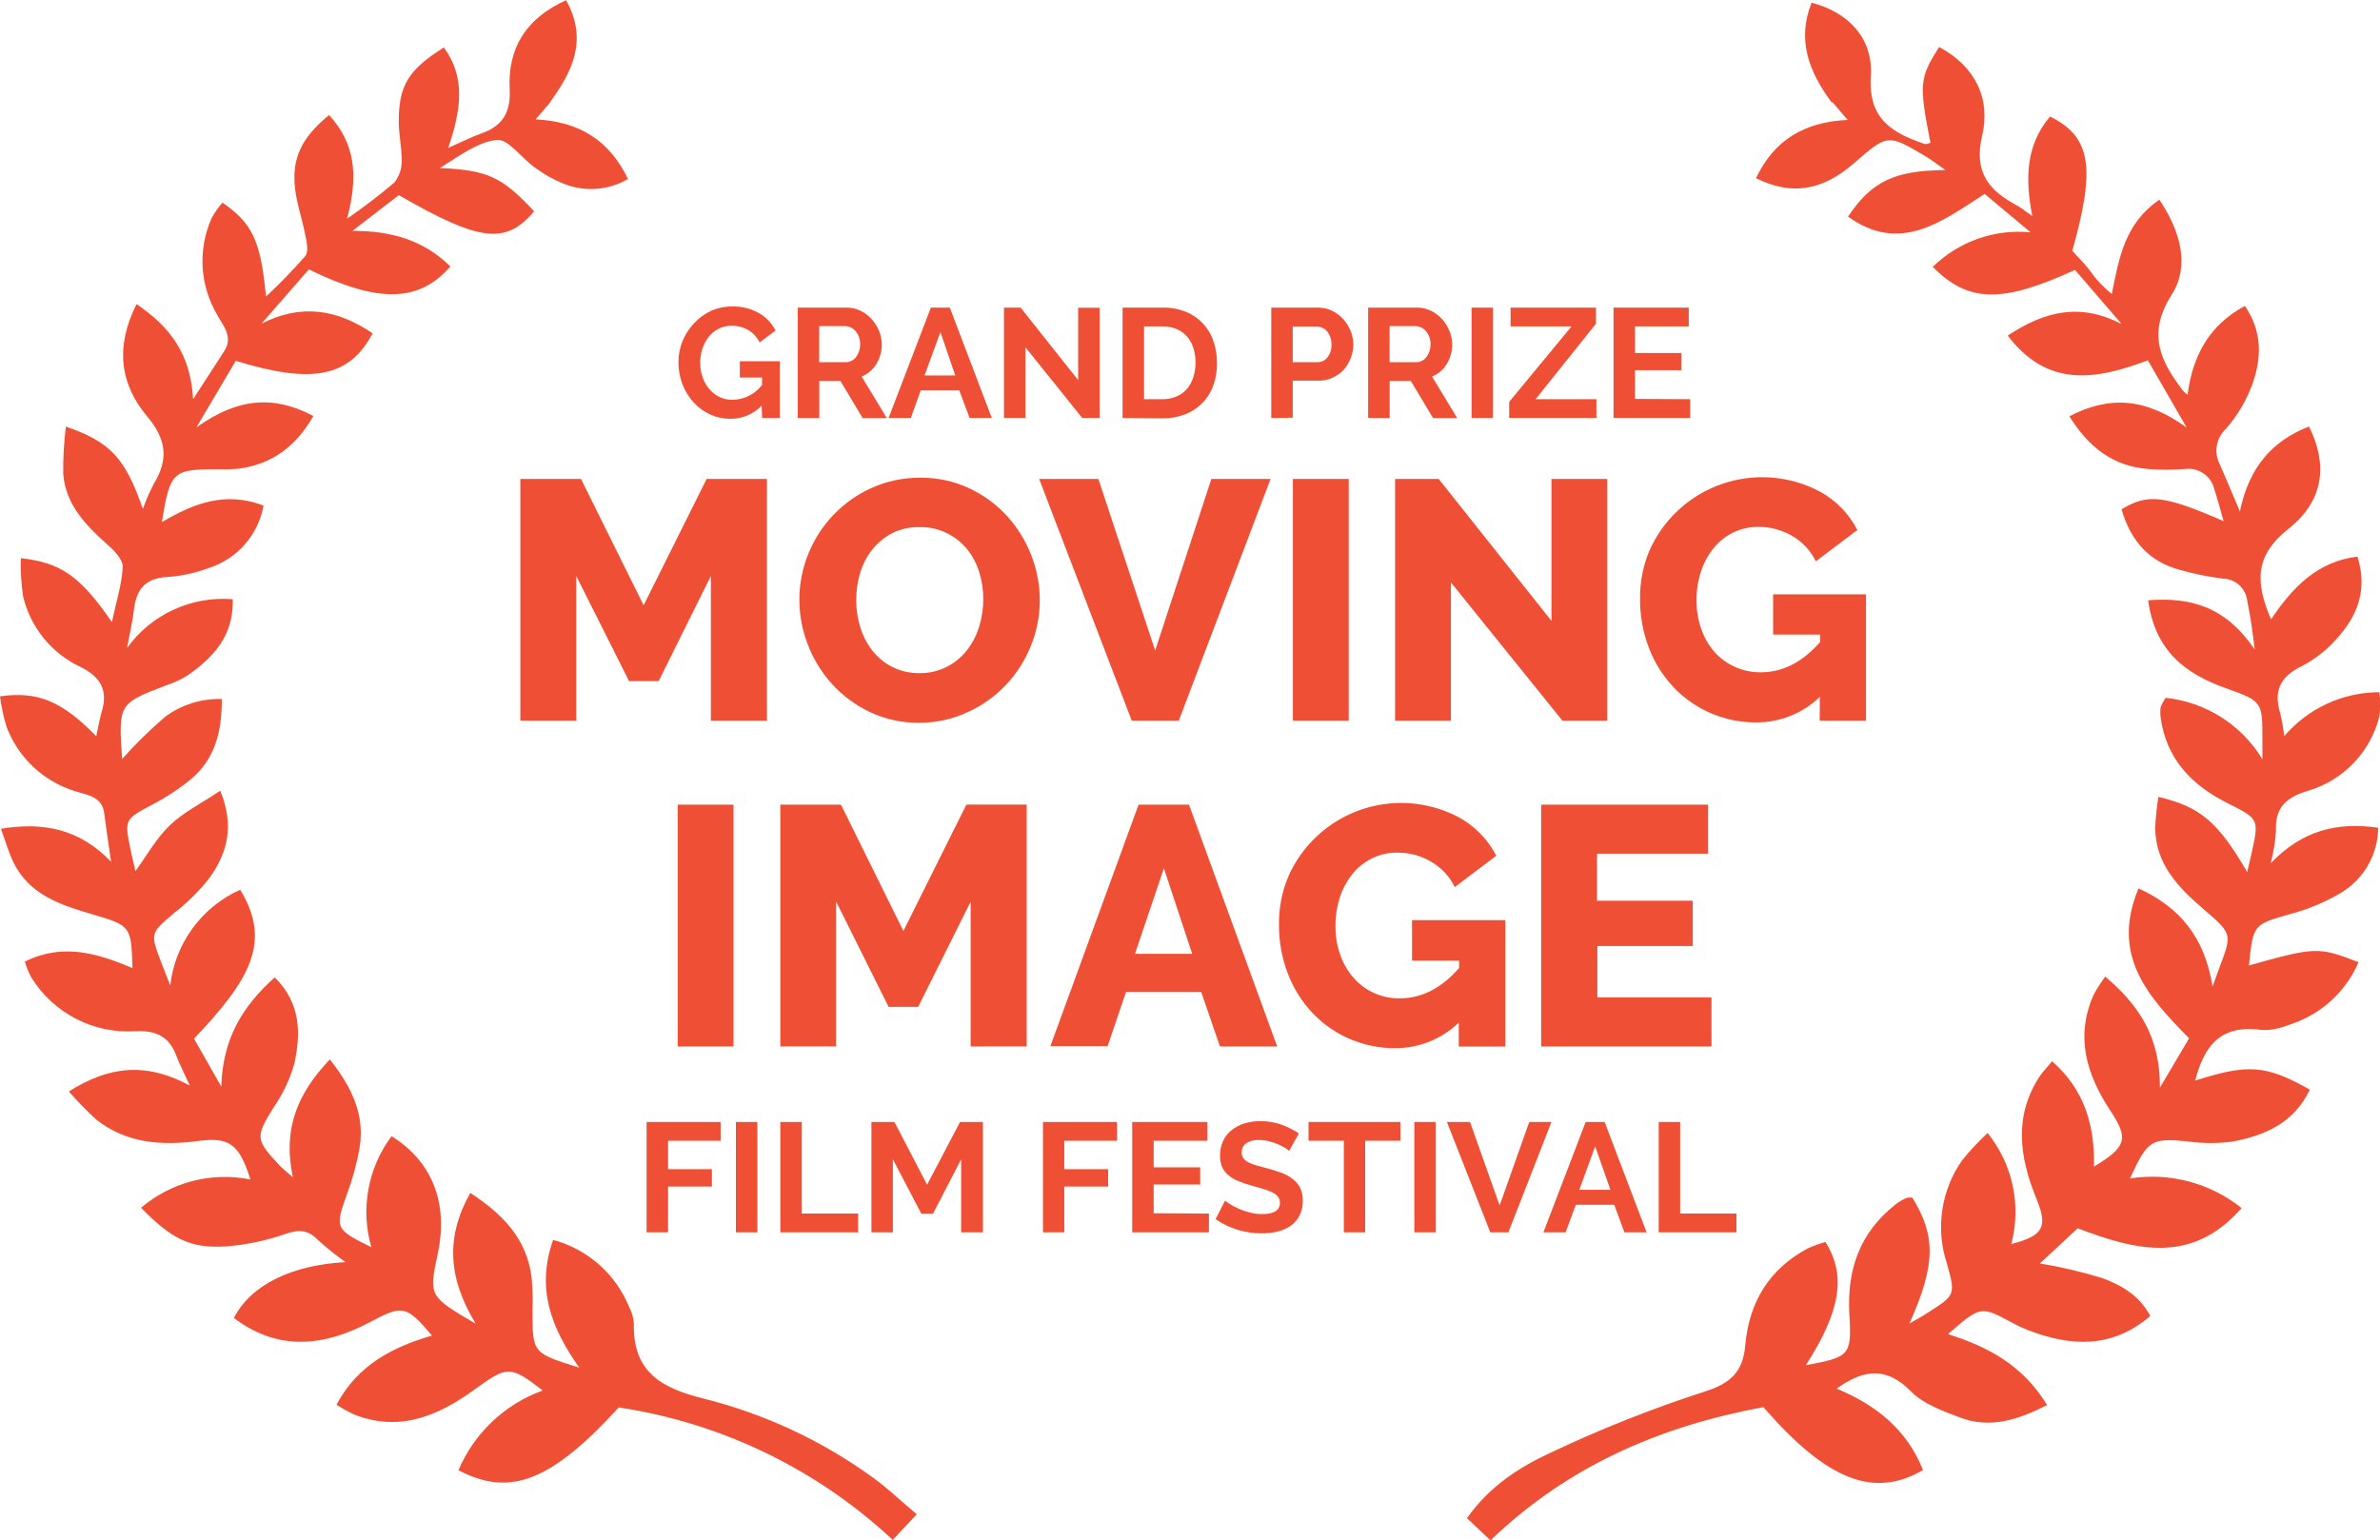
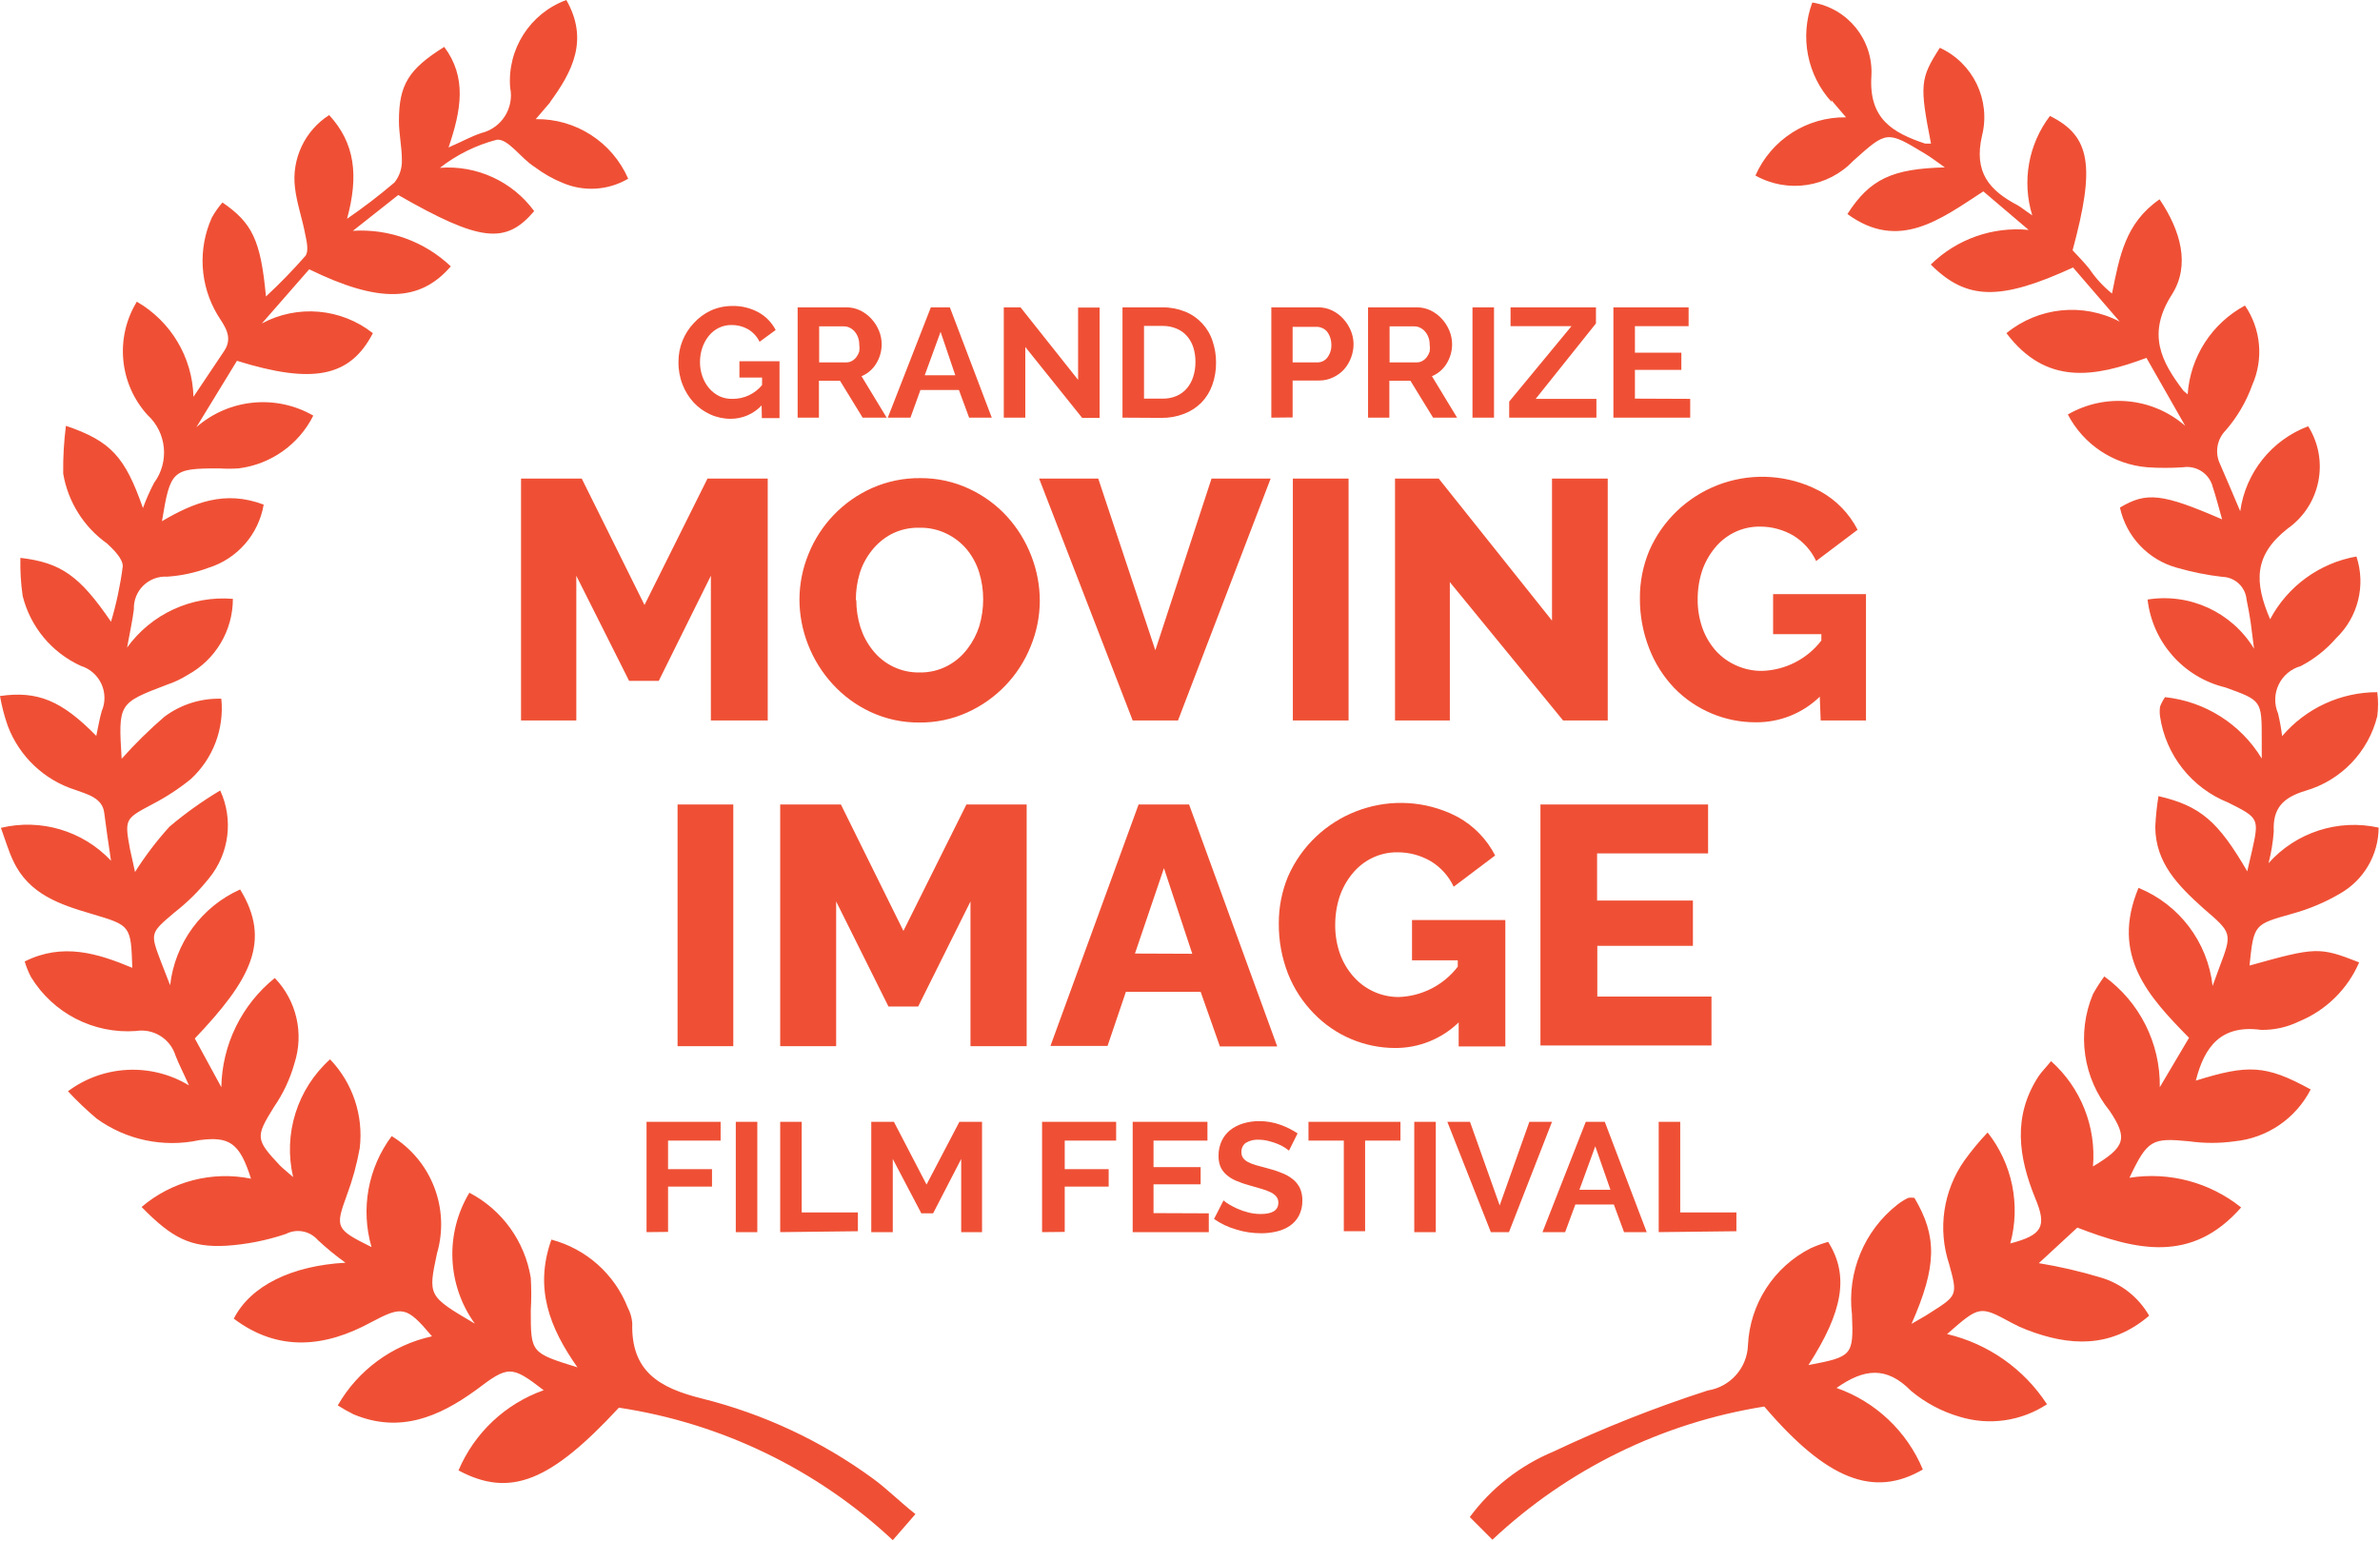
- <svg xmlns="http://www.w3.org/2000/svg" viewBox="0 0 321.41 208">
+ <svg xmlns="http://www.w3.org/2000/svg" viewBox="0 0 105.06 68">
  <defs>
    <style>.cls-1{fill:#ef5035}</style>
  </defs>
  <g id="Layer_2" data-name="Layer 2">
    <g id="Layer_1-2" data-name="Layer 1">
-       <path class="cls-1" d="M247.34 13.81c-3-4.06-4.73-8.35-2.69-13.45 4.93 1.3 8.31 4.74 8 9.87-.4 5.84 2.87 7.71 7.25 9.21.22.08.53-.09.8-.15-1.56-7.93-1.48-8.8 1.18-12.94 4.9 2.63 7 7 5.78 12.07-1.13 4.93 1 7.36 4.79 9.37.5.27.94.66 2 1.38-1-5.13-.83-9.63 2.4-13.43 5.53 2.73 6.19 6.86 3 18.14.71.78 1.54 1.6 2.26 2.5a15.1 15.1 0 0 0 3.08 3.32c1-5 1.78-9.52 6.42-12.73 2.83 4.21 4.18 8.9 1.65 12.88-3.36 5.28-1.46 9 1.6 13a4.91 4.91 0 0 0 .56.47c.68-5.19 2.84-9.34 7.74-12 2.42 3.53 2.25 7.13 1 10.62a19.23 19.23 0 0 1-3.57 6 4 4 0 0 0-.82 4.77c.82 1.86 1.6 3.73 2.72 6.36 1.25-6 4.37-9.52 9.33-11.46 2.53 5.06 2.08 10-2.77 13.82-4.58 3.61-4.5 7.24-2.35 12.23 2.88-4.29 6.18-7.79 11.66-8.48 1.39 4.36.07 7.93-2.71 11a16.33 16.33 0 0 1-4.8 3.8c-2.93 1.41-3.84 3.36-2.91 6.38a27.79 27.79 0 0 1 .54 3.08 16.89 16.89 0 0 1 12.85-5.94 12.64 12.64 0 0 1 0 3.25 14 14 0 0 1-9.66 10.07c-3.08.93-4.46 2.35-4.31 5.51a23.94 23.94 0 0 1-.71 4.27c4.3-4.47 9-5.59 14.51-4.79a10.31 10.31 0 0 1-5.2 8.89 26.51 26.51 0 0 1-6.47 2.71c-5.18 1.47-5.21 1.37-5.78 7 9-2.52 9.41-2.54 14.8-.44a15.07 15.07 0 0 1-8.13 8c-1.62.64-3.48 1.34-5.11 1.13-5.43-.72-7.65 2.25-8.81 6.86 7.11-2.28 9.57-2.12 15.47 1.22-2.06 4.42-5.94 6.15-10.29 7a22.13 22.13 0 0 1-6.16 0c-4.93-.48-5.44-.24-7.83 5a19.32 19.32 0 0 1 15.07 4c-6.7 7.66-14.26 5.74-22.13 2.73l-5.11 4.75a65.79 65.79 0 0 1 8.32 1.94c2.56.94 5.07 2.28 6.59 5.16-5.21 4.45-10.77 4.13-16.56 1.89a17.34 17.34 0 0 1-2-.93c-4.34-2.35-4.34-2.36-8.76 1.49 5.35 1.7 10.06 4.13 13.39 9.58-3.94 2-7.69 3.23-11.81 1.67-2.32-.88-4.9-1.81-6.56-3.5-3.27-3.32-6.3-3.09-10.06-.39 5.38 2.23 9.53 5.59 11.66 11-6.67 3.89-13 1.35-21.55-8.5-13.69 2.54-26.22 7.78-36.86 18l-3.17-3c3.06-4.35 7.1-6.9 11.3-8.85a172.52 172.52 0 0 1 20.85-8.27c3.56-1.12 5.13-2.76 5.43-6.23.51-5.82 3.22-10.31 8.46-13.1a17 17 0 0 1 2.37-.86c2.87 4.55 2 9.42-2.65 16.65 5.89-1.12 6.21-1.24 5.88-6.88-.35-6 1.39-11 6.17-14.79a8 8 0 0 1 1.48-.91 2.29 2.29 0 0 1 .86-.05c3.19 5.16 3.15 9.08-.4 17 1.07-.63 1.79-1 2.48-1.47 3.72-2.37 3.76-2.39 2.59-6.61a15.72 15.72 0 0 1 2.07-14.01 36.25 36.25 0 0 1 3.42-3.65 17 17 0 0 1 3.2 15c4.3-1.12 5-2.27 3.37-6.17-2.26-5.56-3.06-11.05.43-16.44.39-.6.91-1.11 1.71-2.08 4.42 3.89 5.77 8.72 5.65 14.23 4.37-2.63 4.73-3.75 2.25-7.5-3.26-4.93-4.83-10.06-2.26-15.79a22.45 22.45 0 0 1 1.54-2.38c4.46 3.83 7.41 8 7.38 15l3.94-6.66c-5.51-5.6-10.63-11.15-6.83-20.25 5.61 2.57 8.91 6.59 10 13.24.47-1.29.69-1.9.91-2.5 1.75-4.62 1.75-4.61-2.15-7.95-3.41-2.93-6.48-6.09-6.51-11a37.11 37.11 0 0 1 .43-4.15c5.69 1.33 8.08 3.42 12 10.16.22-1 .43-1.79.6-2.62 1-4.52 1-4.56-3.22-6.67-4.89-2.45-8.33-6-9.08-11.64a5 5 0 0 1 0-1.31 6.26 6.26 0 0 1 .68-1.3 17.41 17.41 0 0 1 13.07 8.29v-2.53c0-5.31 0-5.28-4.94-7.06-5.41-1.93-9.57-5-10.49-11.88 5.83-.45 10.5.91 14.39 6.65-.24-1.84-.33-2.71-.47-3.57-.16-1-.33-2-.54-3a3.36 3.36 0 0 0-3.25-3 37.34 37.34 0 0 1-6-1.23c-4-1.12-6.45-3.8-7.73-8.14 3.58-2.14 5.69-1.92 13.79 1.6-.47-1.62-.82-3-1.26-4.33a3.58 3.58 0 0 0-4-2.7 35.52 35.52 0 0 1-4.85 0c-4.75-.35-8.05-2.86-10.72-7.13 5.5-2.85 10.34-2.44 15.84 1.52l-5.24-9.08c-7 2.64-13.54 3.76-18.92-3.34 5.08-3.38 9.86-4.41 15.37-1.57l-6.29-7.3c-9.85 4.52-14.39 4.45-19.21-.41a16.6 16.6 0 0 1 13.21-4.67l-6.2-5.19c-5.79 3.75-11.41 8.13-18.45 3.07 3.19-4.76 6.26-6.23 13.15-6.29-1.09-.76-1.88-1.39-2.75-1.9-5.07-3-5.08-2.95-9.62 1-4.27 3.69-8.38 4.39-13.21 2 2.41-5.06 6.41-7.6 12.38-7.87l-2-2.34zm-173-.02l-2 2.33c5.94.31 9.94 2.83 12.47 8.05a9.82 9.82 0 0 1-8.82.59 16.48 16.48 0 0 1-3.81-2.17c-1.76-1.24-3.56-3.87-5.09-3.69-2.7.31-5.21 2.28-7.68 3.79 6.43.31 8.37 1.17 12.72 5.85-3.81 4.52-7.3 4.15-18.27-2.18l-6.26 4.82c5.27 0 9.59 1.25 13.22 4.81-4.2 4.86-9.73 5-19.11.4l-6.39 7.32c5.46-2.76 10.27-1.88 15 1.31-3.1 5.89-8.06 6.93-18.48 3.72l-5.32 9c5.49-3.94 10.35-4.43 15.8-1.55-2.38 4.17-5.62 6.52-10.1 7.12a20.56 20.56 0 0 1-2.64.07c-6.33 0-6.58.25-7.72 7.14 4.27-2.5 8.52-4.21 13.73-2.23a10.86 10.86 0 0 1-7.45 8.45 19.56 19.56 0 0 1-5.58 1.2c-2.94.16-4.16 1.69-4.47 4.4-.17 1.44-.5 2.87-.93 5.18a16 16 0 0 1 14.28-6.58c.11 5-2.65 7.86-6.07 10.27a12.69 12.69 0 0 1-2.79 1.31c-6.59 2.52-6.59 2.51-6.09 10a62.5 62.5 0 0 1 5.76-5.66 12.22 12.22 0 0 1 7.71-2.44c0 4.47-.94 8.14-4.21 10.86a30.39 30.39 0 0 1-5.14 3.38c-3.74 2-3.83 2-3 6 .2 1 .45 2 .68 3 1.55-2.12 2.82-4.44 4.65-6.19s4.22-2.93 6.8-4.66c2 4.84.9 8.49-1.46 11.8a27.5 27.5 0 0 1-4.68 4.65c-3.28 2.79-3.32 2.74-1.9 6.55.35.93.72 1.84 1.29 3.3a16.17 16.17 0 0 1 9.45-12.93c4.27 7 1.39 12.11-6.24 20.12l3.68 6.47c.2-6.53 2.9-10.88 7.22-14.75 3.58 3.54 3.51 7.6 2.66 11.61a19.74 19.74 0 0 1-2.79 5.93c-2.48 4-2.52 4.33.79 7.87.39.41.85.76 1.79 1.59-1.38-6.44.55-11.26 5-15.92 3 3.82 4.76 7.52 4 12a36.19 36.19 0 0 1-1.75 6.37c-1.58 4.39-1.54 4.59 3.35 7a17.1 17.1 0 0 1 2.73-15c5.55 3.45 7.68 9.11 6.24 15.86-1.22 5.75-1.22 5.75 5.12 9.47-3.71-6.1-4.11-11.64-.73-17.67 4.46 2.92 7.67 6.26 8.29 11.5a36.85 36.85 0 0 1 .11 4.41c0 5.73 0 5.73 6.31 7.69-3.79-5.37-5.85-10.7-3.52-17.25a15.4 15.4 0 0 1 10.3 9.15 5.36 5.36 0 0 1 .6 2.11c-.17 6.52 3.64 8.75 9.44 10.18a66.27 66.27 0 0 1 23 10.78c1.88 1.36 3.56 3 5.77 4.84l-3.25 3.46a69.34 69.34 0 0 0-37-17.89c-9.07 9.92-14.65 12.17-21.65 8.48a19.59 19.59 0 0 1 11.39-10.77c-4.42-3.39-4.78-3.35-9.22-.12-5 3.61-10.26 5.83-16.46 3.28a22.37 22.37 0 0 1-2.18-1.23c2.85-5.37 7.55-7.78 12.9-9.35-3.47-4.09-4-4.14-8.22-1.89-6.24 3.33-12.46 4.11-18.53-.48 2.28-4.51 7.89-7.16 15.07-7.55a37.83 37.83 0 0 1-3.73-3c-1.32-1.35-2.51-1.44-4.31-.83a31.55 31.55 0 0 1-8.11 1.71c-4.84.29-7.33-1-11.46-5.22a17.45 17.45 0 0 1 14.77-3.82c-1.52-4.83-2.9-5.75-7-5.21-4.94.66-9.74.36-13.84-2.9a43.72 43.72 0 0 1-3.68-3.78c5.4-3.42 10.38-4 16.33-.8-.81-1.79-1.39-2.89-1.81-4-.94-2.61-2.75-3.46-5.46-3.34A15.39 15.39 0 0 1 4.21 132a11.79 11.79 0 0 1-.86-2.11c5.15-2.56 9.85-1.11 14.54.87-.18-5.71-.21-5.72-5.48-7.28-4.28-1.26-8.52-2.63-10.64-7.1-.61-1.28-1-2.66-1.65-4.44C6 111 10.75 112 15 116.39c-.36-2.5-.67-4.49-.92-6.5-.28-2.33-2.27-2.48-3.87-3a14.42 14.42 0 0 1-9.32-8.7A25.12 25.12 0 0 1 0 94.06c5.11-.72 8.34.63 13 5.38.27-1.24.44-2.3.74-3.32.86-2.86-.12-4.64-2.8-6a14.12 14.12 0 0 1-7.83-9.6 30.84 30.84 0 0 1-.3-5.13c5.45.63 8 2.4 12.3 8.64.61-2.86 1.37-5.17 1.46-7.5 0-1-1.19-2.21-2.1-3-2.91-2.6-5.58-5.36-5.93-9.46a45.58 45.58 0 0 1 .36-6.45c6 2.08 8 4.23 10.39 11.12a28.08 28.08 0 0 1 1.49-3.4c2-3.28 1.7-6-.89-9.07-3.65-4.33-4.39-9.36-1.45-15.19 4.55 3.09 7.29 6.72 7.64 12.84l4.2-6.49c1.24-1.91-.11-3.39-.93-4.87a14.24 14.24 0 0 1-.75-13.14 11.78 11.78 0 0 1 1.44-2.05c4 2.76 5.17 5.08 5.88 12.69a74.64 74.64 0 0 0 5.31-5.48c.46-.58.21-1.88 0-2.8-.4-2.16-1.17-4.27-1.4-6.44-.42-4 .91-6.77 4.61-9.8 3.5 3.8 4 8.16 2.43 14a78.87 78.87 0 0 0 6.38-4.88 4.6 4.6 0 0 0 1-3c0-1.74-.4-3.5-.4-5.25 0-4.9 1.33-7 6.09-10 3 4.1 2.31 8.47.59 13.57 1.91-.84 3.16-1.49 4.46-1.95 2.88-1 4-2.85 3.84-6-.28-5.49 2.16-9.54 7.62-12 3 5.39.83 9.66-2.2 13.81z" />
-       <path class="cls-1" d="M96 97.35V77.8L88.95 92h-4l-7.13-14.2v19.55h-7.55V64.69h8.19l8.46 17.07 8.51-17.07h8.14v32.66zm28.14.28a15.18 15.18 0 0 1-6.62-1.43 16.31 16.31 0 0 1-5.11-3.75 17.07 17.07 0 0 1-3.29-5.31 16.73 16.73 0 0 1-1.17-6.14 16.3 16.3 0 0 1 1.22-6.21 16.47 16.47 0 0 1 8.58-8.9 15.62 15.62 0 0 1 6.53-1.36 15.19 15.19 0 0 1 6.62 1.43 16.15 16.15 0 0 1 5.1 3.74 17 17 0 0 1 3.27 5.3 16.82 16.82 0 0 1 1.15 6.07 16.32 16.32 0 0 1-1.22 6.21 16.53 16.53 0 0 1-8.53 8.92 15.4 15.4 0 0 1-6.53 1.43zm-8.51-16.56a12.18 12.18 0 0 0 .55 3.66 9.76 9.76 0 0 0 1.63 3.15 8 8 0 0 0 2.69 2.21 7.93 7.93 0 0 0 3.68.83A7.79 7.79 0 0 0 128 90a8.17 8.17 0 0 0 2.67-2.28 10 10 0 0 0 1.59-3.17 12.55 12.55 0 0 0 .53-3.61 12.25 12.25 0 0 0-.55-3.66 9.28 9.28 0 0 0-1.66-3.13 8.23 8.23 0 0 0-2.74-2.15 8 8 0 0 0-3.66-.8 7.82 7.82 0 0 0-3.75.85 8.38 8.38 0 0 0-2.67 2.23 9.41 9.41 0 0 0-1.61 3.15 12.53 12.53 0 0 0-.52 3.63zm32.7-16.38L156 87.87l7.59-23.18h8l-12.4 32.66h-6.35l-12.51-32.66zm26.27 32.66V64.69h7.54v32.66zm21.34-18.68v18.68h-7.54V64.69h5.89l15.23 19.18V64.69h7.54v32.66H211zm49.82 15.46a12.29 12.29 0 0 1-8.6 3.45 15.27 15.27 0 0 1-11.06-4.65 16.17 16.17 0 0 1-3.38-5.31 18.23 18.23 0 0 1-1.24-6.83 16.39 16.39 0 0 1 1.24-6.35 16.65 16.65 0 0 1 23-8.07 12.41 12.41 0 0 1 5.11 5.22l-5.61 4.23a8 8 0 0 0-3.2-3.43 8.86 8.86 0 0 0-4.53-1.22 7.65 7.65 0 0 0-3.43.76 7.84 7.84 0 0 0-2.65 2.12 9.88 9.88 0 0 0-1.7 3.15 12.12 12.12 0 0 0-.6 3.86 11.48 11.48 0 0 0 .64 3.91 9.53 9.53 0 0 0 1.79 3.1 8.16 8.16 0 0 0 2.74 2 8.26 8.26 0 0 0 3.52.74q4.42 0 8-4.09v-1h-6.35v-5.44H252v17.07h-6.26zM91.52 141.35v-32.66h7.54v32.66zm39.56 0V121.8L124 136h-4l-7.08-14.21v19.55h-7.54v-32.65h8.19l8.43 17.06 8.51-17.07h8.14v32.66zm22.68-32.66h6.81l11.91 32.66h-7.73l-2.53-7.35h-10.16l-2.48 7.31h-7.73zm7.24 20.15l-3.82-11.55-3.91 11.55zm36 9.29a12.29 12.29 0 0 1-8.6 3.45 15.28 15.28 0 0 1-11.06-4.65 16.17 16.17 0 0 1-3.38-5.31 18.23 18.23 0 0 1-1.24-6.83 16.39 16.39 0 0 1 1.24-6.35 16.65 16.65 0 0 1 23-8.07 12.41 12.41 0 0 1 5.11 5.22l-5.61 4.23a8 8 0 0 0-3.2-3.43 8.86 8.86 0 0 0-4.53-1.22 7.64 7.64 0 0 0-3.43.76 7.83 7.83 0 0 0-2.65 2.12 9.89 9.89 0 0 0-1.7 3.15 12.15 12.15 0 0 0-.6 3.86 11.48 11.48 0 0 0 .64 3.91 9.53 9.53 0 0 0 1.79 3.1 8.11 8.11 0 0 0 6.26 2.78q4.42 0 8-4.09v-1h-6.35v-5.47h12.6v17.07H197zm34.13-3.4v6.62h-23v-32.66h22.54v6.62h-15v6.35h12.93v6.12h-12.88v6.95zM102.86 54.78a5.7 5.7 0 0 1-4.16 1.79 6.58 6.58 0 0 1-2.76-.57 7 7 0 0 1-2.25-1.62 7.73 7.73 0 0 1-1.51-2.43 8.06 8.06 0 0 1-.56-3 7.57 7.57 0 0 1 2.09-5.26A7.33 7.33 0 0 1 96 42a6.9 6.9 0 0 1 2.88-.6 7 7 0 0 1 3.6.88 5.71 5.71 0 0 1 2.26 2.37l-2.16 1.6a4 4 0 0 0-1.58-1.7 4.36 4.36 0 0 0-2.21-.55 3.78 3.78 0 0 0-1.73.4 4 4 0 0 0-1.34 1.09 5.16 5.16 0 0 0-.86 1.6 5.94 5.94 0 0 0-.3 1.91 5.65 5.65 0 0 0 .34 2 5 5 0 0 0 .92 1.59 4.33 4.33 0 0 0 1.4 1.06A4 4 0 0 0 99 54a5.08 5.08 0 0 0 3.91-2v-1h-3v-2.21h5.4v7.67h-2.39zm4.87 1.68V41.55h6.59a4.24 4.24 0 0 1 1.9.43 4.93 4.93 0 0 1 1.5 1.13 5.37 5.37 0 0 1 1 1.6 4.82 4.82 0 0 1 .36 1.8 5 5 0 0 1-.72 2.64 4.16 4.16 0 0 1-2 1.71l3.4 5.61h-3.26l-3-5h-2.86v5zm2.9-7.54h3.63a1.53 1.53 0 0 0 .75-.19 1.9 1.9 0 0 0 .6-.51 2.58 2.58 0 0 0 .4-.77 3 3 0 0 0 .15-.95 2.69 2.69 0 0 0-.17-1 2.52 2.52 0 0 0-.45-.77 2.05 2.05 0 0 0-.65-.5 1.69 1.69 0 0 0-.75-.18h-3.51zm15.08-7.37h2.56l5.67 14.91h-3l-1.39-3.72h-5.21L123 56.46h-3zm3.29 9.16l-2-5.86-2.14 5.86zm9.48-3.81v9.56h-2.9V41.55h2.25l7.77 9.79v-9.77h2.9v14.89h-2.35zm13.12 9.56V41.55h5.4a8.09 8.09 0 0 1 3.2.59 6.44 6.44 0 0 1 3.69 4 8.89 8.89 0 0 1 .46 2.89 8.73 8.73 0 0 1-.51 3.08 6.59 6.59 0 0 1-1.48 2.35 6.68 6.68 0 0 1-2.32 1.51 8.2 8.2 0 0 1-3 .54zm9.85-7.46a6.37 6.37 0 0 0-.29-2 4.42 4.42 0 0 0-.86-1.55 3.84 3.84 0 0 0-1.4-1 4.72 4.72 0 0 0-1.88-.36h-2.52v9.83h2.5a4.54 4.54 0 0 0 1.9-.38 3.89 3.89 0 0 0 1.39-1 4.64 4.64 0 0 0 .85-1.56 6.29 6.29 0 0 0 .31-1.98zm10.23 7.46V41.55H178a4.24 4.24 0 0 1 1.9.43 4.92 4.92 0 0 1 1.5 1.13 5.36 5.36 0 0 1 1 1.6 4.8 4.8 0 0 1 .36 1.8 5.18 5.18 0 0 1-.34 1.84 5.11 5.11 0 0 1-.95 1.59A4.64 4.64 0 0 1 180 51a4.25 4.25 0 0 1-1.89.42h-3.53v5zm2.9-7.54h3.36a1.66 1.66 0 0 0 1.33-.65 2.69 2.69 0 0 0 .54-1.76 2.9 2.9 0 0 0-.17-1 2.49 2.49 0 0 0-.44-.77 1.75 1.75 0 0 0-.64-.47 1.88 1.88 0 0 0-.75-.16h-3.23zm10.18 7.54V41.55h6.59a4.24 4.24 0 0 1 1.9.43 4.93 4.93 0 0 1 1.5 1.13 5.37 5.37 0 0 1 1 1.6 4.82 4.82 0 0 1 .36 1.8 5 5 0 0 1-.72 2.64 4.16 4.16 0 0 1-2 1.71l3.4 5.61h-3.26l-3-5h-2.86v5zm2.9-7.54h3.63a1.53 1.53 0 0 0 .75-.19 1.9 1.9 0 0 0 .6-.51 2.58 2.58 0 0 0 .4-.77 3 3 0 0 0 .15-.95 2.69 2.69 0 0 0-.17-1 2.52 2.52 0 0 0-.45-.77 2.05 2.05 0 0 0-.65-.5 1.69 1.69 0 0 0-.75-.18h-3.51zm11.07 7.54V41.55h2.9v14.91zm5.08-2.18l8.42-10.19H204v-2.54h11.53v2.18l-8.15 10.19h8.21v2.54h-11.78zm24.44-.36v2.54H217.9V41.55h10.16v2.54h-7.26v3.59h6.28V50h-6.28v3.88zM87.32 166.46v-14.91h10v2.54h-7.1v3.84h5.92v2.35h-5.92v6.17zm12.06 0v-14.91h2.9v14.91zm6 0v-14.91h2.9v12.37h7.6v2.54zm24.42 0v-9.87l-3.8 7.35h-1.58l-3.84-7.35v9.87h-2.9v-14.91h3.11l4.41 8.48 4.45-8.48h3.09v14.91zm11.05 0v-14.91h10v2.54h-7.12v3.84h5.92v2.35h-5.92v6.17zm22.41-2.54v2.54H152.9v-14.91h10.16v2.54h-7.26v3.59h6.28V160h-6.28v3.88zm10.83-8.46a3.59 3.59 0 0 0-.54-.4 6.51 6.51 0 0 0-.95-.49 8.23 8.23 0 0 0-1.21-.41 5.29 5.29 0 0 0-1.32-.17 3 3 0 0 0-1.79.44 1.46 1.46 0 0 0-.59 1.24 1.28 1.28 0 0 0 .22.77 1.9 1.9 0 0 0 .64.54 5.39 5.39 0 0 0 1.06.42q.64.19 1.48.4 1.09.29 2 .63a5.38 5.38 0 0 1 1.51.84 3.48 3.48 0 0 1 1 1.21 4 4 0 0 1 .34 1.73 4.31 4.31 0 0 1-.45 2 3.79 3.79 0 0 1-1.22 1.38 5.28 5.28 0 0 1-1.76.77 8.84 8.84 0 0 1-2.09.24 11.22 11.22 0 0 1-3.32-.5 10.23 10.23 0 0 1-2.94-1.43l1.28-2.5a4 4 0 0 0 .68.49 10.25 10.25 0 0 0 1.17.61 9 9 0 0 0 1.49.51 6.73 6.73 0 0 0 1.68.21q2.4 0 2.39-1.53a1.26 1.26 0 0 0-.27-.82 2.31 2.31 0 0 0-.78-.59 7.48 7.48 0 0 0-1.22-.46l-1.6-.46a13.64 13.64 0 0 1-1.86-.64 4.87 4.87 0 0 1-1.31-.82 3.06 3.06 0 0 1-.79-1.09 3.77 3.77 0 0 1-.26-1.48 4.63 4.63 0 0 1 .42-2 4.07 4.07 0 0 1 1.17-1.47 5.28 5.28 0 0 1 1.73-.89 7.17 7.17 0 0 1 2.12-.3 8.24 8.24 0 0 1 2.9.49 10.81 10.81 0 0 1 2.31 1.17zm15.04-1.37h-4.77v12.37h-2.88v-12.37h-4.77v-2.54h12.41zm1.87 12.37v-14.91h2.9v14.91zm7.52-14.91l4 11.28 4-11.28h3l-5.82 14.91h-2.44l-5.86-14.91zm15.62 0h2.56l5.67 14.91h-3l-1.37-3.72h-5.2l-1.37 3.72h-3zm3.34 9.16l-2.06-5.86-2.14 5.86zm6.52 5.75v-14.91h2.9v12.37h7.6v2.54z" />
+       <g id="Layer_2-2" data-name="Layer 2">
+         <g id="Layer_1-2-2" data-name="Layer 1-2">
+           <path class="cls-1" d="M80.85 4.5A4.3 4.3 0 0 1 80 .11a3.11 3.11 0 0 1 2.61 3.23c-.13 1.91.94 2.52 2.37 3h.26c-.51-2.59-.48-2.88.39-4.23A3.37 3.37 0 0 1 87.49 6c-.37 1.61.33 2.41 1.57 3.06.16.09.31.22.65.45a4.88 4.88 0 0 1 .78-4.39c1.81.89 2 2.24 1 5.93.23.25.5.52.74.82a4.94 4.94 0 0 0 1 1.09c.33-1.63.58-3.11 2.1-4.16.93 1.38 1.37 2.91.54 4.21-1.1 1.73-.48 2.94.52 4.25l.18.15a4.82 4.82 0 0 1 2.53-3.92 3.62 3.62 0 0 1 .32 3.51 6.29 6.29 0 0 1-1.17 2 1.31 1.31 0 0 0-.25 1.49c.27.61.52 1.22.89 2.08a4.7 4.7 0 0 1 3-3.75 3.35 3.35 0 0 1-.91 4.52c-1.5 1.18-1.47 2.37-.77 4a5.37 5.37 0 0 1 3.81-2.77 3.48 3.48 0 0 1-.89 3.6 5.34 5.34 0 0 1-1.57 1.24 1.54 1.54 0 0 0-1 2.09 9.08 9.08 0 0 1 .18 1 5.52 5.52 0 0 1 4.2-1.94 4.13 4.13 0 0 1 0 1.06 4.58 4.58 0 0 1-3.16 3.29c-1 .3-1.46.77-1.41 1.8a7.83 7.83 0 0 1-.23 1.4 5.05 5.05 0 0 1 4.86-1.57 3.37 3.37 0 0 1-1.7 2.91 8.67 8.67 0 0 1-2.11.89c-1.69.48-1.7.45-1.89 2.29 2.94-.82 3.08-.83 4.84-.14a4.93 4.93 0 0 1-2.66 2.61 3.64 3.64 0 0 1-1.67.37c-1.77-.24-2.5.74-2.88 2.24C99.22 47 100 47 102 48.1a4.24 4.24 0 0 1-3.36 2.29 7.23 7.23 0 0 1-2 0C95 50.23 94.8 50.31 94 52a6.31 6.31 0 0 1 4.93 1.31c-2.19 2.5-4.66 1.88-7.23.89L90 55.77a21.5 21.5 0 0 1 2.72.63 3.65 3.65 0 0 1 2.15 1.69c-1.7 1.45-3.52 1.35-5.41.62a5.67 5.67 0 0 1-.65-.3c-1.42-.77-1.42-.77-2.86.49a7.25 7.25 0 0 1 4.41 3.1 4.58 4.58 0 0 1-3.86.55 5.94 5.94 0 0 1-2.14-1.14c-1.07-1.09-2.06-1-3.29-.13a6.44 6.44 0 0 1 3.81 3.6c-2.18 1.27-4.25.44-7-2.78a22.75 22.75 0 0 0-12 5.88l-1-1a8.81 8.81 0 0 1 3.69-2.89 56.39 56.39 0 0 1 6.82-2.7 2.1 2.1 0 0 0 1.77-2 5.06 5.06 0 0 1 2.77-4.28 5.56 5.56 0 0 1 .77-.28c.94 1.49.65 3.08-.87 5.44 1.93-.37 2-.41 1.92-2.25a5.35 5.35 0 0 1 2-4.83 2.61 2.61 0 0 1 .48-.3.75.75 0 0 1 .28 0c1 1.69 1 3-.13 5.56.35-.21.59-.33.81-.48 1.22-.77 1.23-.78.85-2.16a5.14 5.14 0 0 1 .68-4.58A11.85 11.85 0 0 1 87.74 50a5.56 5.56 0 0 1 1 4.9c1.41-.37 1.63-.74 1.1-2-.74-1.82-1-3.61.14-5.37.13-.2.3-.36.56-.68a5.6 5.6 0 0 1 1.85 4.65c1.43-.86 1.55-1.23.74-2.45a5.07 5.07 0 0 1-.74-5.16 7.34 7.34 0 0 1 .5-.78A5.93 5.93 0 0 1 95.34 48l1.29-2.18c-1.8-1.83-3.47-3.64-2.23-6.62a5.31 5.31 0 0 1 3.27 4.33l.3-.82c.57-1.51.57-1.51-.7-2.6-1.11-1-2.12-2-2.13-3.6a12.13 12.13 0 0 1 .14-1.36c1.86.43 2.64 1.12 3.92 3.32.07-.33.14-.59.2-.86.33-1.48.33-1.49-1.05-2.18a4.86 4.86 0 0 1-3-3.8 1.63 1.63 0 0 1 0-.43 2 2 0 0 1 .22-.42 5.69 5.69 0 0 1 4.27 2.71v-.83c0-1.74 0-1.73-1.61-2.31a4.52 4.52 0 0 1-3.43-3.88 4.64 4.64 0 0 1 4.7 2.17c-.08-.6-.11-.89-.15-1.17s-.11-.65-.18-1a1.1 1.1 0 0 0-1.06-1 12.2 12.2 0 0 1-2-.4 3.53 3.53 0 0 1-2.53-2.66c1.17-.7 1.86-.63 4.51.52-.15-.53-.27-1-.41-1.42a1.17 1.17 0 0 0-1.31-.88 11.61 11.61 0 0 1-1.59 0 4.36 4.36 0 0 1-3.5-2.33 4.48 4.48 0 0 1 5.18.5l-1.71-3c-2.29.86-4.43 1.23-6.18-1.09a4.56 4.56 0 0 1 5-.51l-2.06-2.39c-3.22 1.48-4.7 1.45-6.28-.13a5.43 5.43 0 0 1 4.32-1.53l-2-1.7c-1.89 1.23-3.73 2.66-6 1 1-1.56 2-2 4.3-2.06-.36-.25-.61-.45-.9-.62-1.66-1-1.66-1-3.14.33a3.56 3.56 0 0 1-4.32.65 4.3 4.3 0 0 1 4-2.57l-.65-.76zm-56.55 0l-.65.76a4.38 4.38 0 0 1 4.08 2.63 3.21 3.21 0 0 1-2.88.19 5.39 5.39 0 0 1-1.25-.71c-.6-.37-1.17-1.26-1.67-1.2a6.85 6.85 0 0 0-2.51 1.24 4.71 4.71 0 0 1 4.16 1.91c-1.25 1.48-2.39 1.36-6-.71l-2 1.58a5.76 5.76 0 0 1 4.32 1.57c-1.37 1.59-3.18 1.63-6.25.13l-2.09 2.39a4.49 4.49 0 0 1 4.9.43c-1 1.93-2.63 2.27-6 1.22l-1.79 2.93a4.46 4.46 0 0 1 5.16-.51 4.28 4.28 0 0 1-3.3 2.33 6.72 6.72 0 0 1-.86 0c-2.07 0-2.15.08-2.52 2.33 1.4-.82 2.78-1.38 4.49-.73a3.55 3.55 0 0 1-2.44 2.79 6.39 6.39 0 0 1-1.82.39 1.39 1.39 0 0 0-1.47 1.44c-.06.47-.16.94-.3 1.69a5.23 5.23 0 0 1 4.67-2.15 3.82 3.82 0 0 1-2 3.36 4.15 4.15 0 0 1-.91.43c-2.15.82-2.15.82-2 3.27a20.43 20.43 0 0 1 1.88-1.85 4 4 0 0 1 2.52-.8 4.24 4.24 0 0 1-1.35 3.55 9.93 9.93 0 0 1-1.68 1.1c-1.22.65-1.25.65-1 2 .07.33.15.65.22 1a14.66 14.66 0 0 1 1.52-2 16.79 16.79 0 0 1 2.24-1.6 3.68 3.68 0 0 1-.48 3.86 9 9 0 0 1-1.53 1.52c-1.07.91-1.09.9-.62 2.14.11.3.24.6.42 1.08a5.29 5.29 0 0 1 3.09-4.23c1.4 2.29.45 4-2 6.58L9.77 48a6.33 6.33 0 0 1 2.36-4.82 3.76 3.76 0 0 1 .87 3.76 6.45 6.45 0 0 1-.91 1.94c-.81 1.31-.82 1.42.26 2.57.13.13.28.25.59.52a5.35 5.35 0 0 1 1.63-5.2 4.84 4.84 0 0 1 1.31 3.92 11.83 11.83 0 0 1-.57 2.08c-.52 1.43-.5 1.5 1.09 2.29a5.59 5.59 0 0 1 .89-4.9 4.57 4.57 0 0 1 2 5.18c-.4 1.88-.4 1.88 1.67 3.1a5.25 5.25 0 0 1-.24-5.78 5.17 5.17 0 0 1 2.71 3.76 12 12 0 0 1 0 1.44c0 1.87 0 1.87 2.06 2.51-1.24-1.76-1.91-3.5-1.15-5.64a5 5 0 0 1 3.37 3 1.75 1.75 0 0 1 .2.69c-.06 2.13 1.19 2.86 3.09 3.33a21.66 21.66 0 0 1 7.52 3.52c.61.44 1.16 1 1.89 1.58l-1 1.15a22.66 22.66 0 0 0-12.09-5.85c-3 3.24-4.79 4-7.08 2.77A6.4 6.4 0 0 1 24 61.38c-1.44-1.11-1.56-1.09-3 0-1.63 1.18-3.35 1.91-5.38 1.07a7.31 7.31 0 0 1-.71-.4A6.36 6.36 0 0 1 19.07 59c-1.13-1.34-1.31-1.35-2.69-.62-2 1.09-4.07 1.34-6.06-.16.75-1.47 2.58-2.34 4.93-2.47a12.36 12.36 0 0 1-1.22-1 1.16 1.16 0 0 0-1.41-.27A10.31 10.31 0 0 1 10 55c-1.58.09-2.4-.33-3.75-1.71a5.7 5.7 0 0 1 4.83-1.25c-.5-1.58-.95-1.88-2.29-1.7a5.68 5.68 0 0 1-4.52-.95A14.29 14.29 0 0 1 3 48.18a4.79 4.79 0 0 1 5.34-.26c-.26-.59-.45-.94-.59-1.31A1.57 1.57 0 0 0 6 45.52a5 5 0 0 1-4.63-2.38 3.85 3.85 0 0 1-.28-.69c1.68-.84 3.22-.36 4.75.28-.06-1.87-.07-1.87-1.79-2.38-1.39-.41-2.78-.86-3.47-2.35-.2-.42-.33-.87-.54-1.45A5.06 5.06 0 0 1 4.9 38c-.12-.82-.22-1.47-.3-2.12s-.74-.81-1.26-1a4.71 4.71 0 0 1-3-2.84A8.21 8.21 0 0 1 0 30.73c1.67-.24 2.73.21 4.25 1.76.09-.41.14-.75.24-1.09a1.48 1.48 0 0 0-.92-2A4.62 4.62 0 0 1 1 26.31a10.08 10.08 0 0 1-.1-1.68c1.78.21 2.61.78 4 2.82A15.51 15.51 0 0 0 5.42 25c0-.33-.39-.72-.69-1a4.76 4.76 0 0 1-1.94-3.09 14.9 14.9 0 0 1 .12-2.11c2 .68 2.61 1.38 3.4 3.63a9.18 9.18 0 0 1 .49-1.11 2.25 2.25 0 0 0-.29-3 4.19 4.19 0 0 1-.47-5 5 5 0 0 1 2.5 4.2l1.36-2.03c.41-.62 0-1.11-.3-1.59a4.65 4.65 0 0 1-.25-4.29 3.85 3.85 0 0 1 .47-.67c1.31.9 1.69 1.66 1.92 4.15a24.4 24.4 0 0 0 1.74-1.79c.15-.19.07-.61 0-.92-.13-.71-.38-1.4-.46-2.1a3.33 3.33 0 0 1 1.51-3.2c1.14 1.24 1.31 2.67.79 4.58a25.78 25.78 0 0 0 2.09-1.6 1.5 1.5 0 0 0 .33-1c0-.57-.13-1.14-.13-1.72 0-1.6.43-2.29 2-3.27 1 1.34.76 2.77.19 4.44.62-.27 1-.49 1.46-.64a1.71 1.71 0 0 0 1.26-2A3.8 3.8 0 0 1 25 0c1 1.76.27 3.16-.72 4.51z" />
+           <path class="cls-1" d="M31.38 31.81v-6.39l-2.3 4.64h-1.31l-2.33-4.64v6.39H23V21.13h2.68l2.77 5.58 2.78-5.58h2.66v10.68zm9.2.09a5 5 0 0 1-2.16-.47 5.33 5.33 0 0 1-1.67-1.23 5.58 5.58 0 0 1-1.08-1.74 5.47 5.47 0 0 1-.38-2 5.33 5.33 0 0 1 .4-2 5.38 5.38 0 0 1 2.8-2.91 5.11 5.11 0 0 1 2.13-.44 5 5 0 0 1 2.16.47 5.28 5.28 0 0 1 1.67 1.22 5.56 5.56 0 0 1 1.07 1.73 5.5 5.5 0 0 1 .38 2 5.33 5.33 0 0 1-.4 2 5.4 5.4 0 0 1-2.79 2.92 5 5 0 0 1-2.13.45zm-2.78-5.41a4 4 0 0 0 .18 1.2 3.19 3.19 0 0 0 .53 1 2.57 2.57 0 0 0 2.08 1 2.55 2.55 0 0 0 1.25-.3 2.67 2.67 0 0 0 .87-.75 3.27 3.27 0 0 0 .52-1 4.1 4.1 0 0 0 .17-1.18 4 4 0 0 0-.18-1.2 3 3 0 0 0-.54-1 2.69 2.69 0 0 0-.9-.7 2.61 2.61 0 0 0-1.2-.26 2.56 2.56 0 0 0-1.23.28 2.74 2.74 0 0 0-.87.73 3.08 3.08 0 0 0-.53 1 4.1 4.1 0 0 0-.17 1.19zm10.68-5.36L51 28.71l2.48-7.58h2.61L52 31.81h-2l-4.13-10.68zm8.59 10.68V21.13h2.46v10.68zM64 25.7v6.11h-2.42V21.13h1.93l5 6.27v-6.27h2.46v10.68H69zm16.33 5.06a4 4 0 0 1-2.81 1.13 5 5 0 0 1-3.62-1.52 5.29 5.29 0 0 1-1.1-1.74 6 6 0 0 1-.41-2.23 5.36 5.36 0 0 1 .41-2.08 5.44 5.44 0 0 1 7.2-2.8l.35.17a4.06 4.06 0 0 1 1.65 1.7l-1.83 1.38a2.61 2.61 0 0 0-1-1.12 2.9 2.9 0 0 0-1.48-.4 2.5 2.5 0 0 0-1.12.25 2.56 2.56 0 0 0-.87.69 3.23 3.23 0 0 0-.56 1 4 4 0 0 0-.2 1.26 3.75 3.75 0 0 0 .21 1.28 3.11 3.11 0 0 0 .59 1 2.67 2.67 0 0 0 .9.65 2.7 2.7 0 0 0 1.15.24 3.43 3.43 0 0 0 2.61-1.34V28h-2.13v-1.77h4.1v5.58h-2zM29.91 46.19V35.52h2.46v10.67zm12.93 0V39.8l-2.31 4.64h-1.31l-2.31-4.64v6.39h-2.47V35.52h2.68l2.76 5.58 2.78-5.58h2.66v10.67zm7.42-10.67h2.23l3.89 10.68h-2.53L53 43.79h-3.3l-.81 2.39h-2.52zm2.37 6.59l-1.25-3.78-1.28 3.77zm11.76 3.03a4 4 0 0 1-2.81 1.13A5 5 0 0 1 58 44.75 5.29 5.29 0 0 1 56.86 43a6 6 0 0 1-.41-2.23 5.36 5.36 0 0 1 .41-2.08A5.44 5.44 0 0 1 64 35.9l.35.17a4.06 4.06 0 0 1 1.65 1.7l-1.83 1.38a2.61 2.61 0 0 0-1-1.12 2.9 2.9 0 0 0-1.48-.4 2.5 2.5 0 0 0-1.12.25 2.56 2.56 0 0 0-.87.69 3.23 3.23 0 0 0-.56 1 4 4 0 0 0-.2 1.26 3.75 3.75 0 0 0 .21 1.28 3.11 3.11 0 0 0 .59 1 2.65 2.65 0 0 0 2 .91 3.43 3.43 0 0 0 2.61-1.34v-.28h-2.02v-1.78h4.12v5.58h-2.06zM75.55 44v2.16H68V35.52h7.4v2.16h-4.9v2.08h4.23v2h-4.22V44zM33.62 17.9a1.86 1.86 0 0 1-1.36.59 2.15 2.15 0 0 1-.9-.19 2.29 2.29 0 0 1-.74-.53 2.53 2.53 0 0 1-.49-.79 2.63 2.63 0 0 1-.18-1 2.47 2.47 0 0 1 .68-1.72 2.4 2.4 0 0 1 .75-.55 2.26 2.26 0 0 1 .94-.2 2.29 2.29 0 0 1 1.18.29 1.87 1.87 0 0 1 .74.77l-.71.52a1.31 1.31 0 0 0-.52-.56 1.43 1.43 0 0 0-.72-.18 1.24 1.24 0 0 0-.57.13 1.31 1.31 0 0 0-.44.36 1.69 1.69 0 0 0-.28.52 1.94 1.94 0 0 0-.1.62 1.85 1.85 0 0 0 .11.65 1.63 1.63 0 0 0 .3.52 1.42 1.42 0 0 0 .46.35 1.31 1.31 0 0 0 .58.11 1.66 1.66 0 0 0 1.29-.61v-.33h-1v-.72h1.77v2.51h-.78zm1.59.54v-4.87h2.15a1.39 1.39 0 0 1 .62.14 1.61 1.61 0 0 1 .49.37 1.76 1.76 0 0 1 .33.52 1.58 1.58 0 0 1 .12.59 1.63 1.63 0 0 1-.24.86 1.36 1.36 0 0 1-.65.56l1.11 1.83h-1.06l-1-1.63h-.93v1.63zm.95-2.44h1.19a.5.5 0 0 0 .25-.06.62.62 0 0 0 .2-.17.84.84 0 0 0 .13-.25 1 1 0 0 0 0-.31.88.88 0 0 0-.06-.33.82.82 0 0 0-.15-.25.67.67 0 0 0-.21-.16.55.55 0 0 0-.25-.06h-1.1zm4.93-2.43h.84l1.85 4.87h-1l-.45-1.22h-1.7l-.44 1.22h-1zm1.08 3l-.65-1.92-.7 1.92zm3.09-1.25v3.12h-.95v-4.87h.74l2.54 3.2v-3.19h.95v4.87h-.77zm4.29 3.12v-4.87h1.77a2.64 2.64 0 0 1 1 .19 2.1 2.1 0 0 1 1.21 1.31 2.91 2.91 0 0 1 .15.94 2.85 2.85 0 0 1-.17 1 2.15 2.15 0 0 1-.48.77 2.18 2.18 0 0 1-.76.49 2.68 2.68 0 0 1-1 .18zM52.77 16a2.08 2.08 0 0 0-.09-.65 1.44 1.44 0 0 0-.28-.51 1.26 1.26 0 0 0-.46-.33 1.54 1.54 0 0 0-.61-.12h-.83v3.21h.82a1.48 1.48 0 0 0 .62-.12 1.27 1.27 0 0 0 .45-.33 1.52 1.52 0 0 0 .28-.51 2.06 2.06 0 0 0 .1-.64zm3.35 2.44v-4.87h2.07a1.39 1.39 0 0 1 .62.14 1.61 1.61 0 0 1 .49.37 1.75 1.75 0 0 1 .33.52 1.57 1.57 0 0 1 .12.59 1.69 1.69 0 0 1-.11.6 1.67 1.67 0 0 1-.31.52 1.52 1.52 0 0 1-.48.35 1.39 1.39 0 0 1-.62.14h-1.17v1.63zm.94-2.44h1.1a.54.54 0 0 0 .43-.21.88.88 0 0 0 .18-.58 1 1 0 0 0-.06-.33.81.81 0 0 0-.14-.25.57.57 0 0 0-.21-.15.61.61 0 0 0-.25-.05h-1.05zm3.33 2.44v-4.87h2.15a1.39 1.39 0 0 1 .62.14 1.61 1.61 0 0 1 .49.37 1.76 1.76 0 0 1 .33.52 1.58 1.58 0 0 1 .12.59 1.63 1.63 0 0 1-.24.86 1.36 1.36 0 0 1-.65.56l1.11 1.83h-1.06l-1-1.63h-.93v1.63zm.95-2.44h1.19a.5.5 0 0 0 .25-.06.62.62 0 0 0 .2-.17.84.84 0 0 0 .13-.25 1 1 0 0 0 0-.31.88.88 0 0 0-.06-.33.82.82 0 0 0-.15-.25.67.67 0 0 0-.21-.16.55.55 0 0 0-.25-.06h-1.1zM65 18.44v-4.87h.95v4.87zm1.62-.71l2.75-3.33h-2.69v-.83h3.77v.71l-2.66 3.33h2.68v.83h-3.85zm7.99-.12v.83h-3.39v-4.87h3.32v.83h-2.37v1.17h2.05v.76h-2.05v1.27zM28.54 54.4v-4.87h3.27v.83h-2.32v1.26h1.94v.77h-1.94v2zm3.94 0v-4.87h.95v4.87zm1.96 0v-4.87h.95v4h2.48v.83zm7.99 0v-3.23l-1.24 2.4h-.52l-1.26-2.4v3.23h-.95v-4.87h1l1.44 2.77 1.45-2.77h1v4.87zm3.57 0v-4.87h3.27v.83H47v1.26h1.94v.77H47v2zm7.36-.83v.83H50v-4.87h3.3v.83h-2.38v1.17H53v.76h-2.08v1.27zm3.54-2.77l-.18-.13a2.13 2.13 0 0 0-.31-.16 2.69 2.69 0 0 0-.4-.13 1.73 1.73 0 0 0-.43-.06 1 1 0 0 0-.59.14.48.48 0 0 0-.19.41.42.42 0 0 0 .07.25.62.62 0 0 0 .21.18 1.76 1.76 0 0 0 .35.14l.48.13q.36.09.65.21a1.76 1.76 0 0 1 .49.27 1.14 1.14 0 0 1 .33.4 1.31 1.31 0 0 1 .11.57 1.41 1.41 0 0 1-.15.65 1.24 1.24 0 0 1-.4.45 1.73 1.73 0 0 1-.58.25 2.89 2.89 0 0 1-.68.08 3.67 3.67 0 0 1-1.09-.16 3.34 3.34 0 0 1-1-.47l.42-.82a1.31 1.31 0 0 0 .22.16 3.35 3.35 0 0 0 .38.2 2.94 2.94 0 0 0 .49.17 2.2 2.2 0 0 0 .55.07q.78 0 .78-.5a.41.41 0 0 0-.09-.27.76.76 0 0 0-.25-.19 2.45 2.45 0 0 0-.4-.15l-.52-.15a4.46 4.46 0 0 1-.61-.21 1.59 1.59 0 0 1-.43-.27 1 1 0 0 1-.26-.36 1.23 1.23 0 0 1-.08-.48 1.51 1.51 0 0 1 .14-.65 1.33 1.33 0 0 1 .38-.48 1.73 1.73 0 0 1 .57-.29 2.34 2.34 0 0 1 .69-.1 2.69 2.69 0 0 1 .95.16 3.53 3.53 0 0 1 .76.38zm4.92-.44h-1.56v4h-.94v-4h-1.56v-.83h4.06zm.61 4.04v-4.87h.95v4.87zm2.46-4.87l1.31 3.69 1.31-3.69h1l-1.9 4.87h-.8l-1.92-4.87zm5.11 0h.84l1.85 4.87h-1l-.45-1.22h-1.7l-.45 1.22h-1zm1.09 3l-.67-1.92-.7 1.92zm2.13 1.87v-4.87h.95v4h2.48v.83z" />
+         </g>
+       </g>
    </g>
  </g>
</svg>
